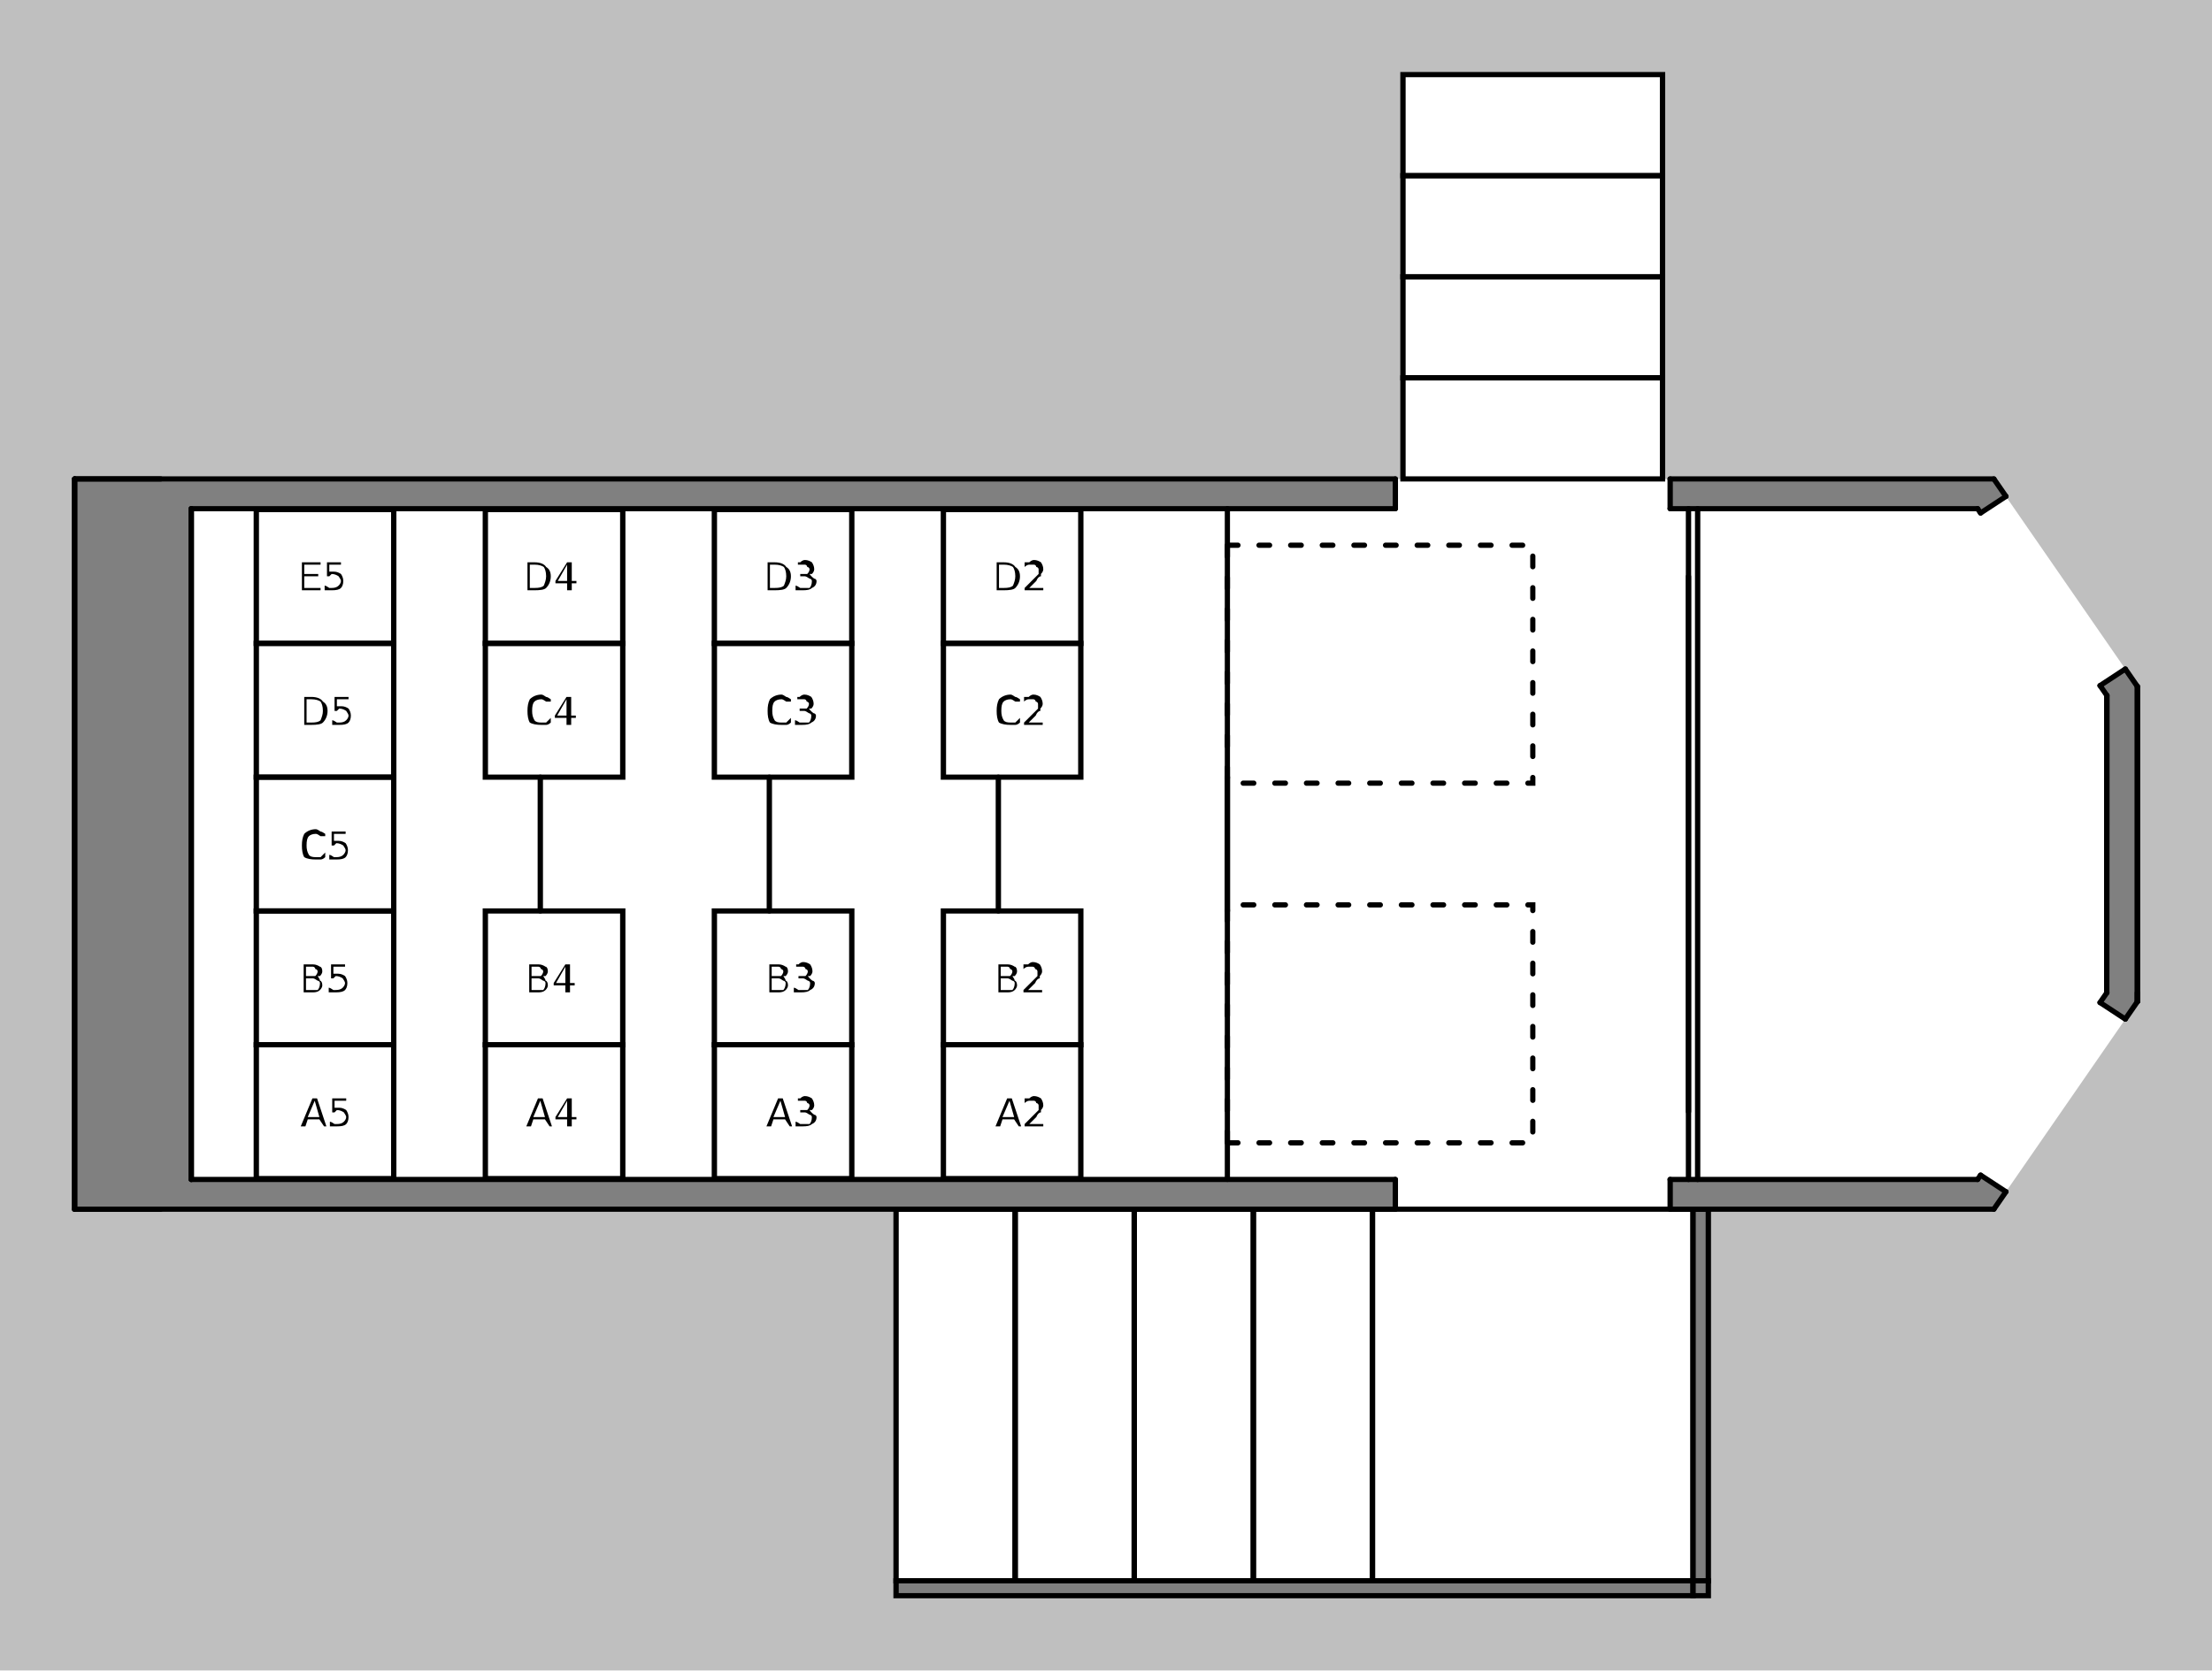
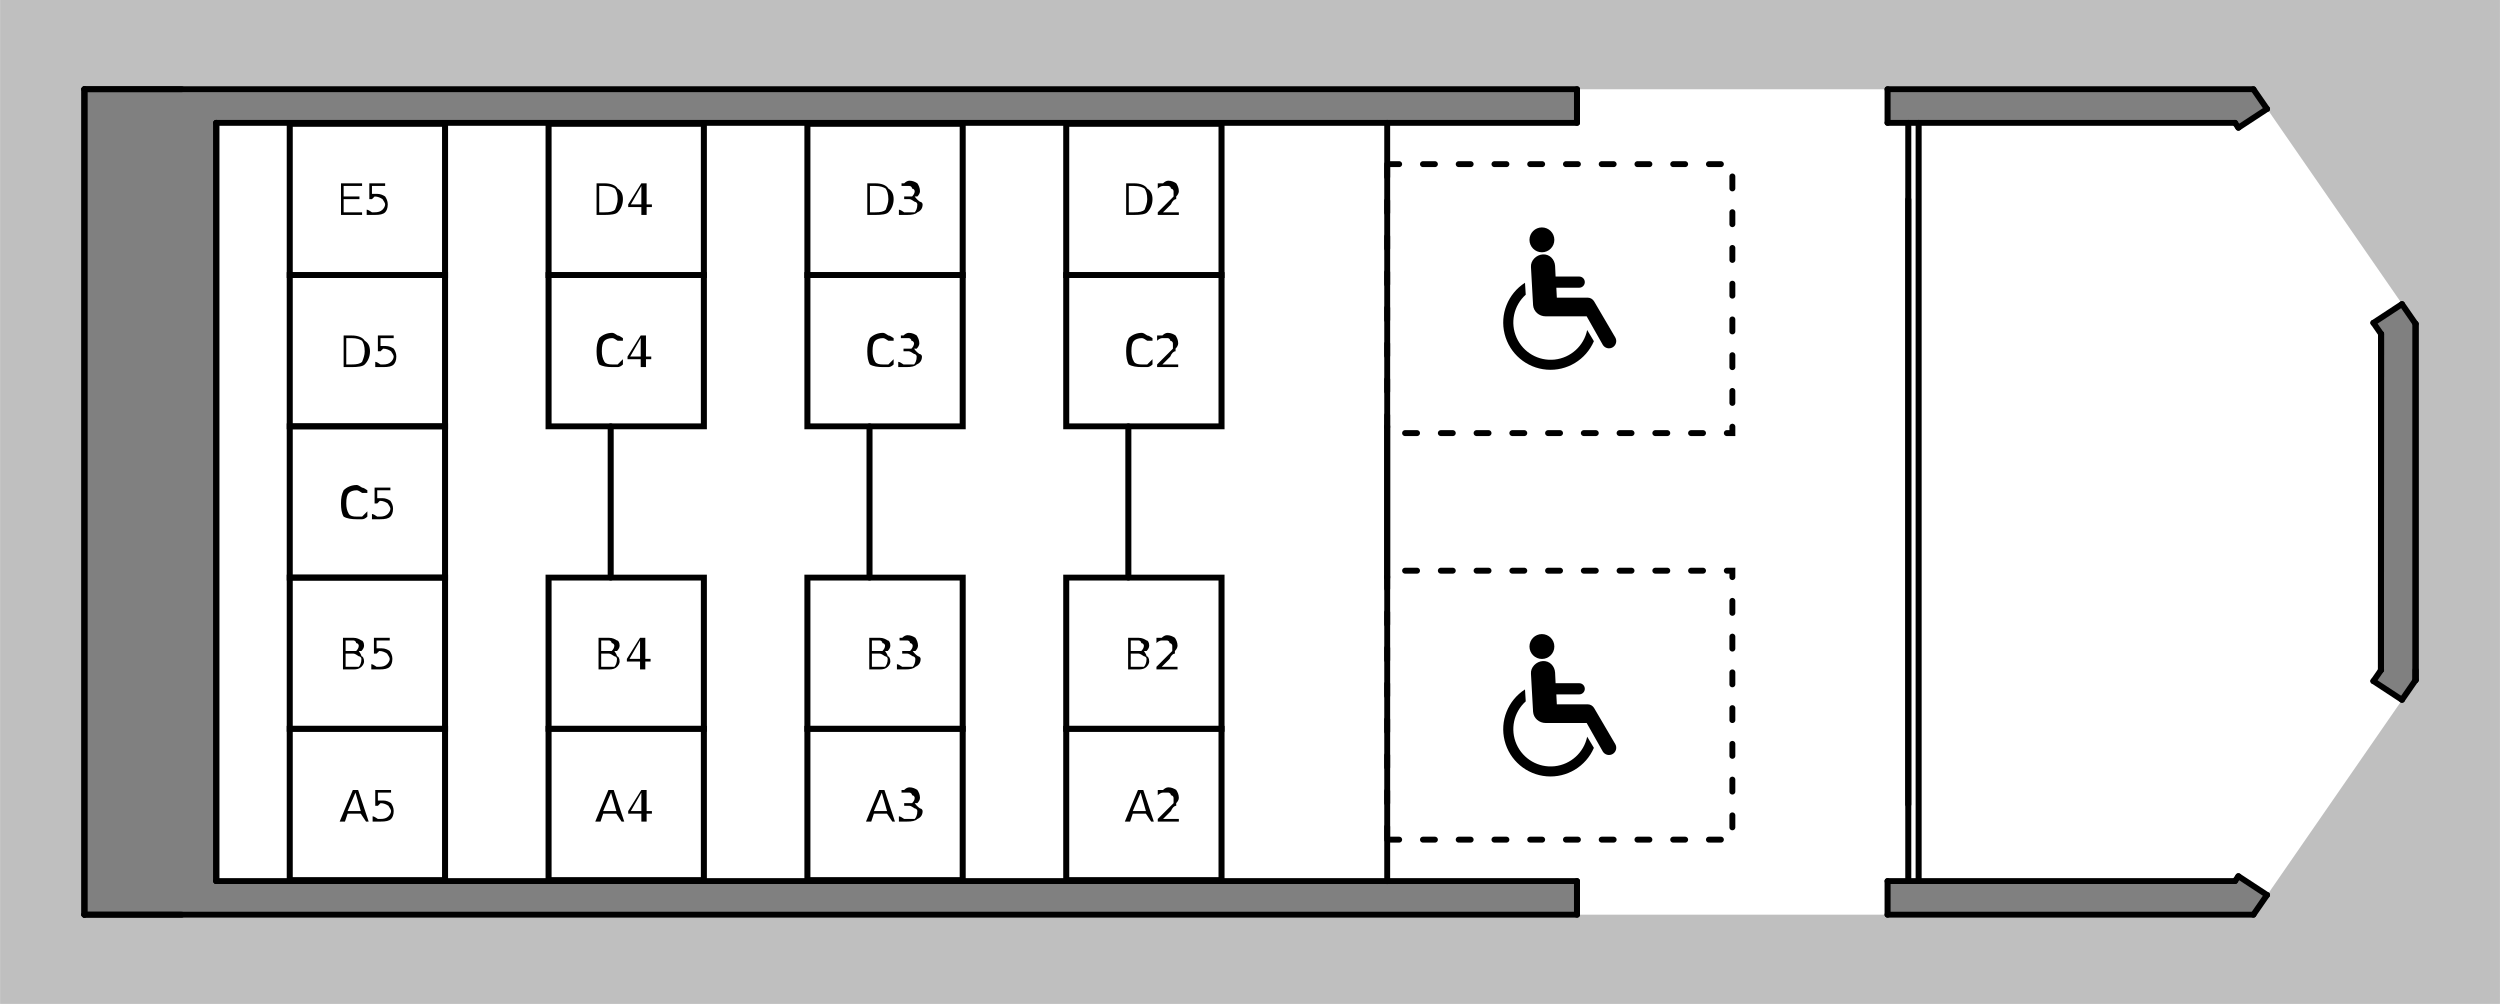
- <svg xmlns="http://www.w3.org/2000/svg" xmlns:ns2="https://librecad.org" xmlns:xlink="http://www.w3.org/1999/xlink" width="148.25mm" height="111.97mm" viewBox="0 0 14.825 11.197" version="1.1" id="svg178" xml:space="preserve">
+ <svg xmlns="http://www.w3.org/2000/svg" xmlns:ns2="https://librecad.org" xmlns:xlink="http://www.w3.org/1999/xlink" width="148.25mm" height="59.536mm" viewBox="0 0 14.825 5.954" version="1.1" id="svg178" xml:space="preserve">
  <defs id="defs182">
-     <symbol id="WheelChair1996">
-       <g style="stroke:none" id="g5961">
-         <circle cx="30" cy="11.75" r="5" id="circle5955" />
-         <path d="M 51,36.5 C 50.48,35.61 49.5,35 48.5,35 H 36 L 35.8,31 H 45 a 2.25,2.25 0 0 0 0,-4.5 h -9.5 l -0.2,-4.3 c -0.18,-2.6 -2.2,-4.75 -4.9,-4.6 -2.7,0.15 -5,2.5 -4.8,5.1 L 26.45,38 c 0.2,2.6 2.45,4.5 5.05,4.5 H 48 L 54.5,54 a 2.916,2.916 0 0 0 5,-3 z" id="path5957" />
-         <path d="M 23.2,29 A 19,19 0 1 0 50.9,52.5 L 48.2,48 A 15,15 0 1 1 23.5,33.8 Z" id="path5959" />
-       </g>
-     </symbol>
    <symbol id="EmergencyTelephone_Inv">
      <rect x="0.5" y="0.5" width="71" height="71" ry="6" style="stroke:#ffffff" id="rect8805" rx="6" />
      <g style="fill:#ffffff;stroke:none" id="g8812">
        <path d="m 23,36 c 0,24 11,30 13,30 V 49 c -3,0 -3,-8 -3,-13 0,-5 0,-13 3,-13 V 6 C 33,6 23,12 23,36 Z" id="path8807" />
        <path id="ear4" d="m 42,23 a 2,2 0 0 0 2,-2 V 8 A 2,2 0 0 0 42,6 h -4 v 17 z" />
        <use y="43" xlink:href="#ear4" id="use8810" />
      </g>
    </symbol>
  </defs>
-   <rect style="fill:#bfbfbf;stroke-width:0.035;stroke-linecap:round;stroke-linejoin:round;stroke-dasharray:none;paint-order:markers fill stroke;stop-color:#000000" id="rect25163" width="14.825" height="11.197" x="-8.6649994e-09" y="-1.0722872e-06" />
-   <path style="fill:#ffffff;stroke-width:0.035;stroke-linecap:round;stroke-linejoin:round;stroke-dasharray:none;paint-order:markers fill stroke;stop-color:#000000" d="m 0.5,3.211 8.903,10e-7 V 0.5 H 11.142 V 3.211 h 2.221 l 0.962,1.391 v 2.113 l -0.962,1.391 H 11.449 V 10.697 H 6.005 V 8.106 H 0.5 Z" id="path25165" />
-   <g id="g25175" transform="matrix(1.132894,0,0,1.133019,-4.530476,-0.7952109)" style="stroke-width:0.883">
-     <path style="fill:#808080;stroke-width:0.031;stroke-linecap:round;stroke-linejoin:round;stroke-dasharray:none;paint-order:markers fill stroke;stop-color:#000000" d="M 12.254,3.536 H 4.44 V 7.856 H 12.254 V 7.68 H 5.131 V 3.711 h 7.123 z" id="path25167" />
-     <path style="fill:#808080;stroke-width:0.031;stroke-linecap:round;stroke-linejoin:round;stroke-dasharray:none;paint-order:markers fill stroke;stop-color:#000000" d="m 13.88,3.536 v 0.176 H 15.698 l 0.018,0.026 0.15,-0.098 -0.071,-0.103 z" id="path25169" />
-     <path style="fill:#808080;stroke-width:0.031;stroke-linecap:round;stroke-linejoin:round;stroke-dasharray:none;paint-order:markers fill stroke;stop-color:#000000" d="m 16.423,4.758 0.149,-0.098 0.071,0.103 V 6.628 l -0.071,0.103 -0.149,-0.098 0.04,-0.058 V 4.816 Z" id="path25171" />
-     <path style="fill:#808080;stroke-width:0.031;stroke-linecap:round;stroke-linejoin:round;stroke-dasharray:none;paint-order:markers fill stroke;stop-color:#000000" d="m 13.88,7.68 v 0.176 h 1.915 l 0.071,-0.103 -0.15,-0.098 -0.018,0.026 z" id="path25173" />
+   <g id="g126119" transform="translate(41.13115,-56.79954)">
+     <path id="rect3136-39-8-7" style="fill:#bfbfbf;stroke-width:0.035;stroke-linecap:round;stroke-linejoin:round;paint-order:markers fill stroke;stop-color:#000000" d="m -41.131,62.753 h 14.825 v -5.954 h -14.825 z" />
+     <path style="fill:#ffffff;stroke-width:0.035;stroke-linecap:round;stroke-linejoin:round;stroke-dasharray:none;paint-order:markers fill stroke;stop-color:#000000" d="m -40.631,57.329 8.903,10e-7 h 1.74 2.221 l 0.962,1.391 v 2.113 l -0.962,1.391 h -1.914 -5.444 -5.505 z" id="path25165" />
+     <g id="g25175" transform="matrix(1.132894,0,0,1.133019,-45.66163,53.32285)" style="stroke-width:0.883">
+       <path style="fill:#808080;stroke-width:0.031;stroke-linecap:round;stroke-linejoin:round;stroke-dasharray:none;paint-order:markers fill stroke;stop-color:#000000" d="M 12.254,3.536 H 4.44 V 7.856 H 12.254 V 7.68 H 5.131 V 3.711 h 7.123 z" id="path25167" />
+       <path style="fill:#808080;stroke-width:0.031;stroke-linecap:round;stroke-linejoin:round;stroke-dasharray:none;paint-order:markers fill stroke;stop-color:#000000" d="m 13.88,3.536 v 0.176 H 15.698 l 0.018,0.026 0.15,-0.098 -0.071,-0.103 z" id="path25169" />
+       <path style="fill:#808080;stroke-width:0.031;stroke-linecap:round;stroke-linejoin:round;stroke-dasharray:none;paint-order:markers fill stroke;stop-color:#000000" d="m 16.423,4.758 0.149,-0.098 0.071,0.103 V 6.628 l -0.071,0.103 -0.149,-0.098 0.04,-0.058 V 4.816 Z" id="path25171" />
+       <path style="fill:#808080;stroke-width:0.031;stroke-linecap:round;stroke-linejoin:round;stroke-dasharray:none;paint-order:markers fill stroke;stop-color:#000000" d="m 13.88,7.68 v 0.176 h 1.915 l 0.071,-0.103 -0.15,-0.098 -0.018,0.026 z" id="path25173" />
+     </g>
+     <g ns2:layername="1-forme-ext" ns2:is_locked="false" ns2:is_construction="false" fill="none" stroke="#000000" stroke-width="1" id="g25187" transform="matrix(0.0020466,0,0,0.0019932,-40.63105,54.61796)" style="stroke-width:17.467;stroke-linecap:round;stroke-dasharray:none">
+       <line x1="6755" y1="2058" x2="6755" y2="3118" id="line25177" style="stroke-width:17.467;stroke-linecap:round;stroke-dasharray:none" />
+       <line x1="6755" y1="3118" x2="6755" y2="3088" id="line25179" style="stroke-width:17.467;stroke-linecap:round;stroke-dasharray:none" />
+       <line x1="282" y1="1360" x2="0" y2="1360" id="line25181" style="stroke-width:17.467;stroke-linecap:round;stroke-dasharray:none" />
+       <line x1="0" y1="1360" x2="0" y2="3816" id="line25183" style="stroke-width:17.467;stroke-linecap:round;stroke-dasharray:none" />
+       <line x1="0" y1="3816" x2="282" y2="3816" id="line25185" style="stroke-width:17.467;stroke-linecap:round;stroke-dasharray:none" />
+     </g>
+     <g ns2:layername="1-isolation" ns2:is_locked="false" ns2:is_construction="false" fill="none" stroke="#000000" stroke-width="1" id="g25193" transform="matrix(0.0020466,0,0,0.0019932,-40.63105,54.61796)" style="stroke-width:17.467;stroke-linecap:round;stroke-dasharray:none">
+       <line x1="382" y1="1460" x2="382" y2="3716" id="line25189" style="stroke-width:17.467;stroke-linecap:round;stroke-dasharray:none" />
+       <line x1="6654.644" y1="3088" x2="6655" y2="2088" id="line25191" style="stroke-width:17.467;stroke-linecap:round;stroke-dasharray:none" />
+     </g>
+     <g ns2:layername="1-écran" ns2:is_locked="false" ns2:is_construction="false" fill="none" stroke="#000000" stroke-width="1" id="g25197" transform="matrix(0.0020466,0,0,0.0019932,-40.63105,54.61796)" style="stroke-width:17.467;stroke-linecap:round;stroke-dasharray:none">
+       <line x1="5285" y1="1688" x2="5285" y2="3488" id="line25195" style="stroke-width:17.467;stroke-linecap:round;stroke-dasharray:none" />
+     </g>
+     <g ns2:layername="evac" ns2:is_locked="false" ns2:is_construction="false" fill="none" stroke="#000000" stroke-width="1" id="g25279" transform="matrix(0.0020466,0,0,0.0019932,-40.63105,54.61796)" style="stroke-width:17.467;stroke-linecap:round;stroke-dasharray:none">
+       <path d="m 3295,3713 h -450 v -450 h 450 z" id="path25209" style="stroke-width:17.467;stroke-linecap:round;stroke-dasharray:none" />
+       <path d="m 3295,3263 h -450 v -450 h 450 z" id="path25211" style="stroke-width:17.467;stroke-linecap:round;stroke-dasharray:none" />
+       <path d="m 3295,2363 h -450 v -450 h 450 z" id="path25213" style="stroke-width:17.467;stroke-linecap:round;stroke-dasharray:none" />
+       <path d="m 3295,1913 h -450 v -450 h 450 z" id="path25215" style="stroke-width:17.467;stroke-linecap:round;stroke-dasharray:none" />
+       <path d="m 2545,3713 h -450 v -450 h 450 z" id="path25217" style="stroke-width:17.467;stroke-linecap:round;stroke-dasharray:none" />
+       <path d="m 2545,3263 h -450 v -450 h 450 z" id="path25219" style="stroke-width:17.467;stroke-linecap:round;stroke-dasharray:none" />
+       <path d="m 2545,2363 h -450 v -450 h 450 z" id="path25221" style="stroke-width:17.467;stroke-linecap:round;stroke-dasharray:none" />
+       <path d="m 2545,1913 h -450 v -450 h 450 z" id="path25223" style="stroke-width:17.467;stroke-linecap:round;stroke-dasharray:none" />
+       <path d="m 1795,3713 h -450 v -450 h 450 z" id="path25225" style="stroke-width:17.467;stroke-linecap:round;stroke-dasharray:none" />
+       <path d="m 1795,3263 h -450 v -450 h 450 z" id="path25227" style="stroke-width:17.467;stroke-linecap:round;stroke-dasharray:none" />
+       <path d="m 1795,2363 h -450 v -450 h 450 z" id="path25229" style="stroke-width:17.467;stroke-linecap:round;stroke-dasharray:none" />
+       <path d="m 1795,1913 h -450 v -450 h 450 z" id="path25231" style="stroke-width:17.467;stroke-linecap:round;stroke-dasharray:none" />
+       <path d="M 1045,3713 H 595 v -450 h 450 z" id="path25233" style="stroke-width:17.467;stroke-linecap:round;stroke-dasharray:none" />
+       <path d="M 1045,3263 H 595 v -450 h 450 z" id="path25235" style="stroke-width:17.467;stroke-linecap:round;stroke-dasharray:none" />
+       <path d="M 1045,2813 H 595 v -450 h 450 z" id="path25237" style="stroke-width:17.467;stroke-linecap:round;stroke-dasharray:none" />
+       <path d="M 1045,2363 H 595 v -450 h 450 z" id="path25239" style="stroke-width:17.467;stroke-linecap:round;stroke-dasharray:none" />
+       <path d="M 1045,1913 H 595 v -450 h 450 z" id="path25241" style="stroke-width:17.467;stroke-linecap:round;stroke-dasharray:none" />
+       <line x1="5285" y1="1460" x2="5285" y2="3716" id="line25261" style="stroke-width:17.467;stroke-linecap:round;stroke-dasharray:none" />
+       <line x1="5315" y1="1460" x2="5315" y2="3716" id="line25269" style="stroke-width:17.467;stroke-linecap:round;stroke-dasharray:none" />
+       <line x1="3025" y1="2363" x2="3025" y2="2813" id="line25271" style="stroke-width:17.467;stroke-linecap:round;stroke-dasharray:none" />
+       <line x1="2275" y1="2363" x2="2275" y2="2813" id="line25273" style="stroke-width:17.467;stroke-linecap:round;stroke-dasharray:none" />
+       <line x1="1525" y1="2363" x2="1525" y2="2813" id="line25275" style="stroke-width:17.467;stroke-linecap:round;stroke-dasharray:none" />
+       <line x1="3775" y1="2363" x2="3775" y2="2813" id="line25277" style="stroke-width:17.467;stroke-linecap:round;stroke-dasharray:none" />
+     </g>
+     <g ns2:layername="murs" ns2:is_locked="false" ns2:is_construction="false" fill="none" stroke="#000000" stroke-width="1" id="g25337" transform="matrix(0.0020466,0,0,0.0019932,-40.63105,54.61796)" style="stroke-width:17.467;stroke-linecap:round;stroke-dasharray:none">
+       <line x1="6324.516" y1="1418.68" x2="6241.571" y2="1474.531" id="line25281" style="stroke-width:17.467;stroke-linecap:round;stroke-dasharray:none" />
+       <line x1="6241.571" y1="1474.531" x2="6231.778" y2="1460" id="line25283" style="stroke-width:17.467;stroke-linecap:round;stroke-dasharray:none" />
+       <line x1="6285" y1="1360" x2="6324.516" y2="1418.68" id="line25285" style="stroke-width:17.467;stroke-linecap:round;stroke-dasharray:none" />
+       <line x1="382" y1="1460" x2="382" y2="3716" id="line25287" style="stroke-width:17.467;stroke-linecap:round;stroke-dasharray:none" />
+       <line x1="0" y1="3816" x2="0" y2="1360" id="line25289" style="stroke-width:17.467;stroke-linecap:round;stroke-dasharray:none" />
+       <line x1="6715.487" y1="1999.319" x2="6755" y2="2058" id="line25291" style="stroke-width:17.467;stroke-linecap:round;stroke-dasharray:none" />
+       <line x1="6755" y1="2058" x2="6755" y2="3118" id="line25293" style="stroke-width:17.467;stroke-linecap:round;stroke-dasharray:none" />
+       <line x1="6654.644" y1="3088" x2="6655" y2="2088" id="line25295" style="stroke-width:17.467;stroke-linecap:round;stroke-dasharray:none" />
+       <line x1="6655" y1="2088" x2="6632.771" y2="2055.015" id="line25297" style="stroke-width:17.467;stroke-linecap:round;stroke-dasharray:none" />
+       <line x1="6632.771" y1="2055.015" x2="6715.487" y2="1999.319" id="line25299" style="stroke-width:17.467;stroke-linecap:round;stroke-dasharray:none" />
+       <line x1="6324.516" y1="3757.32" x2="6241.571" y2="3701.469" id="line25301" style="stroke-width:17.467;stroke-linecap:round;stroke-dasharray:none" />
+       <line x1="6241.571" y1="3701.469" x2="6231.778" y2="3716" id="line25303" style="stroke-width:17.467;stroke-linecap:round;stroke-dasharray:none" />
+       <line x1="6285" y1="3816" x2="6324.516" y2="3757.32" id="line25305" style="stroke-width:17.467;stroke-linecap:round;stroke-dasharray:none" />
+       <line x1="6715.487" y1="3176.681" x2="6755" y2="3118" id="line25307" style="stroke-width:17.467;stroke-linecap:round;stroke-dasharray:none" />
+       <line x1="6655" y1="3088" x2="6632.771" y2="3120.985" id="line25309" style="stroke-width:17.467;stroke-linecap:round;stroke-dasharray:none" />
+       <line x1="6632.771" y1="3120.985" x2="6715.487" y2="3176.681" id="line25311" style="stroke-width:17.467;stroke-linecap:round;stroke-dasharray:none" />
+       <line x1="5225" y1="3816" x2="5225" y2="3716" id="line25313" style="stroke-width:17.467;stroke-linecap:round;stroke-dasharray:none" />
+       <line x1="4325" y1="3716" x2="4325" y2="3816" id="line25315" style="stroke-width:17.467;stroke-linecap:round;stroke-dasharray:none" />
+       <line x1="4325" y1="1360" x2="4325" y2="1460" id="line25317" style="stroke-width:17.467;stroke-linecap:round;stroke-dasharray:none" />
+       <line x1="5225" y1="1460" x2="5225" y2="1360" id="line25319" style="stroke-width:17.467;stroke-linecap:round;stroke-dasharray:none" />
+       <line x1="0" y1="1360" x2="4325" y2="1360" id="line25321" style="stroke-width:17.467;stroke-linecap:round;stroke-dasharray:none" />
+       <line x1="4325" y1="1460" x2="382" y2="1460" id="line25323" style="stroke-width:17.467;stroke-linecap:round;stroke-dasharray:none" />
+       <line x1="6231.778" y1="1460" x2="5225" y2="1460" id="line25325" style="stroke-width:17.467;stroke-linecap:round;stroke-dasharray:none" />
+       <line x1="5225" y1="1360" x2="6285" y2="1360" id="line25327" style="stroke-width:17.467;stroke-linecap:round;stroke-dasharray:none" />
+       <line x1="6231.778" y1="3716" x2="5225" y2="3716" id="line25329" style="stroke-width:17.467;stroke-linecap:round;stroke-dasharray:none" />
+       <line x1="5225" y1="3816" x2="6285" y2="3816" id="line25331" style="stroke-width:17.467;stroke-linecap:round;stroke-dasharray:none" />
+       <line x1="382" y1="3716" x2="4325" y2="3716" id="line25333" style="stroke-width:17.467;stroke-linecap:round;stroke-dasharray:none" />
+       <line x1="4325" y1="3816" x2="0" y2="3816" id="line25335" style="stroke-width:17.467;stroke-linecap:round;stroke-dasharray:none" />
+     </g>
+     <text xml:space="preserve" style="font-size:0.265px;font-family:'DejaVu Sans';-inkscape-font-specification:'DejaVu Sans';fill:#808080;stroke:none;stroke-width:0.141;stroke-linecap:butt;stroke-linejoin:miter;stroke-dasharray:none;paint-order:markers fill stroke;stop-color:#000000" x="-34.46" y="61.67" id="text25357">
+       <tspan id="tspan25355" style="font-size:0.265px;fill:#000000;stroke-width:0.141" x="-34.46" y="61.67">A2</tspan>
+     </text>
+     <text xml:space="preserve" style="font-size:0.265px;font-family:'DejaVu Sans';-inkscape-font-specification:'DejaVu Sans';fill:#808080;stroke:none;stroke-width:0.141;stroke-linecap:butt;stroke-linejoin:miter;stroke-dasharray:none;paint-order:markers fill stroke;stop-color:#000000" x="-34.472" y="60.77" id="text25361">
+       <tspan id="tspan25359" style="font-size:0.265px;fill:#000000;stroke-width:0.141" x="-34.472" y="60.77">B2</tspan>
+     </text>
+     <text xml:space="preserve" style="font-size:0.265px;font-family:'DejaVu Sans';-inkscape-font-specification:'DejaVu Sans';fill:#808080;stroke:none;stroke-width:0.141;stroke-linecap:butt;stroke-linejoin:miter;stroke-dasharray:none;paint-order:markers fill stroke;stop-color:#000000" x="-34.468" y="58.976" id="text25365">
+       <tspan id="tspan25363" style="font-size:0.265px;fill:#000000;stroke-width:0.141" x="-34.468" y="58.976">C2</tspan>
+     </text>
+     <text xml:space="preserve" style="font-size:0.265px;font-family:'DejaVu Sans';-inkscape-font-specification:'DejaVu Sans';fill:#808080;stroke:none;stroke-width:0.141;stroke-linecap:butt;stroke-linejoin:miter;stroke-dasharray:none;paint-order:markers fill stroke;stop-color:#000000" x="-34.483" y="58.076" id="text25369">
+       <tspan id="tspan25367" style="font-size:0.265px;fill:#000000;stroke-width:0.141" x="-34.483" y="58.076">D2</tspan>
+     </text>
+     <text xml:space="preserve" style="font-size:0.265px;font-family:'DejaVu Sans';-inkscape-font-specification:'DejaVu Sans';fill:#808080;stroke:none;stroke-width:0.141;stroke-linecap:butt;stroke-linejoin:miter;stroke-dasharray:none;paint-order:markers fill stroke;stop-color:#000000" x="-35.995" y="61.67" id="text25373">
+       <tspan id="tspan25371" style="font-size:0.265px;fill:#000000;stroke-width:0.141" x="-35.995" y="61.67">A3</tspan>
+     </text>
+     <text xml:space="preserve" style="font-size:0.265px;font-family:'DejaVu Sans';-inkscape-font-specification:'DejaVu Sans';fill:#808080;stroke:none;stroke-width:0.141;stroke-linecap:butt;stroke-linejoin:miter;stroke-dasharray:none;paint-order:markers fill stroke;stop-color:#000000" x="-36.007" y="60.77" id="text25377">
+       <tspan id="tspan25375" style="font-size:0.265px;fill:#000000;stroke-width:0.141" x="-36.007" y="60.77">B3</tspan>
+     </text>
+     <text xml:space="preserve" style="font-size:0.265px;font-family:'DejaVu Sans';-inkscape-font-specification:'DejaVu Sans';fill:#808080;stroke:none;stroke-width:0.141;stroke-linecap:butt;stroke-linejoin:miter;stroke-dasharray:none;paint-order:markers fill stroke;stop-color:#000000" x="-36.003" y="58.976" id="text25381">
+       <tspan id="tspan25379" style="font-size:0.265px;fill:#000000;stroke-width:0.141" x="-36.003" y="58.976">C3</tspan>
+     </text>
+     <text xml:space="preserve" style="font-size:0.265px;font-family:'DejaVu Sans';-inkscape-font-specification:'DejaVu Sans';fill:#808080;stroke:none;stroke-width:0.141;stroke-linecap:butt;stroke-linejoin:miter;stroke-dasharray:none;paint-order:markers fill stroke;stop-color:#000000" x="-36.018" y="58.076" id="text25385">
+       <tspan id="tspan25383" style="font-size:0.265px;fill:#000000;stroke-width:0.141" x="-36.018" y="58.076">D3</tspan>
+     </text>
+     <text xml:space="preserve" style="font-size:0.265px;font-family:'DejaVu Sans';-inkscape-font-specification:'DejaVu Sans';fill:#808080;stroke:none;stroke-width:0.141;stroke-linecap:butt;stroke-linejoin:miter;stroke-dasharray:none;paint-order:markers fill stroke;stop-color:#000000" x="-37.602" y="61.67" id="text25389">
+       <tspan id="tspan25387" style="font-size:0.265px;fill:#000000;stroke-width:0.141" x="-37.602" y="61.67">A4</tspan>
+     </text>
+     <text xml:space="preserve" style="font-size:0.265px;font-family:'DejaVu Sans';-inkscape-font-specification:'DejaVu Sans';fill:#808080;stroke:none;stroke-width:0.141;stroke-linecap:butt;stroke-linejoin:miter;stroke-dasharray:none;paint-order:markers fill stroke;stop-color:#000000" x="-37.615" y="60.77" id="text25393">
+       <tspan id="tspan25391" style="font-size:0.265px;fill:#000000;stroke-width:0.141" x="-37.615" y="60.77">B4</tspan>
+     </text>
+     <text xml:space="preserve" style="font-size:0.265px;font-family:'DejaVu Sans';-inkscape-font-specification:'DejaVu Sans';fill:#808080;stroke:none;stroke-width:0.141;stroke-linecap:butt;stroke-linejoin:miter;stroke-dasharray:none;paint-order:markers fill stroke;stop-color:#000000" x="-37.611" y="58.976" id="text25397">
+       <tspan id="tspan25395" style="font-size:0.265px;fill:#000000;stroke-width:0.141" x="-37.611" y="58.976">C4</tspan>
+     </text>
+     <text xml:space="preserve" style="font-size:0.265px;font-family:'DejaVu Sans';-inkscape-font-specification:'DejaVu Sans';fill:#808080;stroke:none;stroke-width:0.141;stroke-linecap:butt;stroke-linejoin:miter;stroke-dasharray:none;paint-order:markers fill stroke;stop-color:#000000" x="-37.626" y="58.076" id="text25401">
+       <tspan id="tspan25399" style="font-size:0.265px;fill:#000000;stroke-width:0.141" x="-37.626" y="58.076">D4</tspan>
+     </text>
+     <text xml:space="preserve" style="font-size:0.265px;font-family:'DejaVu Sans';-inkscape-font-specification:'DejaVu Sans';fill:#808080;stroke:none;stroke-width:0.141;stroke-linecap:butt;stroke-linejoin:miter;stroke-dasharray:none;paint-order:markers fill stroke;stop-color:#000000" x="-39.117" y="61.67" id="text25405">
+       <tspan id="tspan25403" style="font-size:0.265px;fill:#000000;stroke-width:0.141" x="-39.117" y="61.67">A5</tspan>
+     </text>
+     <text xml:space="preserve" style="font-size:0.265px;font-family:'DejaVu Sans';-inkscape-font-specification:'DejaVu Sans';fill:#808080;stroke:none;stroke-width:0.141;stroke-linecap:butt;stroke-linejoin:miter;stroke-dasharray:none;paint-order:markers fill stroke;stop-color:#000000" x="-39.129" y="60.77" id="text25409">
+       <tspan id="tspan25407" style="font-size:0.265px;fill:#000000;stroke-width:0.141" x="-39.129" y="60.77">B5</tspan>
+     </text>
+     <text xml:space="preserve" style="font-size:0.265px;font-family:'DejaVu Sans';-inkscape-font-specification:'DejaVu Sans';fill:#808080;stroke:none;stroke-width:0.141;stroke-linecap:butt;stroke-linejoin:miter;stroke-dasharray:none;paint-order:markers fill stroke;stop-color:#000000" x="-39.125" y="58.976" id="text25413">
+       <tspan id="tspan25411" style="font-size:0.265px;fill:#000000;stroke-width:0.141" x="-39.125" y="58.976">D5</tspan>
+     </text>
+     <text xml:space="preserve" style="font-size:0.265px;font-family:'DejaVu Sans';-inkscape-font-specification:'DejaVu Sans';fill:#808080;stroke:none;stroke-width:0.141;stroke-linecap:butt;stroke-linejoin:miter;stroke-dasharray:none;paint-order:markers fill stroke;stop-color:#000000" x="-39.14" y="58.076" id="text25417">
+       <tspan id="tspan25415" style="font-size:0.265px;fill:#000000;stroke-width:0.141" x="-39.14" y="58.076">E5</tspan>
+     </text>
+     <text xml:space="preserve" style="font-size:0.265px;font-family:'DejaVu Sans';-inkscape-font-specification:'DejaVu Sans';fill:#808080;stroke:none;stroke-width:0.141;stroke-linecap:butt;stroke-linejoin:miter;stroke-dasharray:none;paint-order:markers fill stroke;stop-color:#000000" x="-39.125" y="59.879" id="text25421">
+       <tspan id="tspan25419" style="font-size:0.265px;fill:#000000;stroke-width:0.141" x="-39.125" y="59.879">C5</tspan>
+     </text>
+     <line x1="-32.905" y1="62.025" x2="-32.905" y2="57.528" id="line25423" style="fill:none;stroke:#000000;stroke-width:0.035;stroke-linecap:round;stroke-dasharray:none" />
+     <path d="m -32.905,57.773 h 2.047 v 1.595 h -2.047 z" id="path25425" style="fill:none;stroke:#000000;stroke-width:0.035;stroke-linecap:round;stroke-dasharray:0.071, 0.141;stroke-dashoffset:0" />
+     <path d="m -32.905,61.779 h 2.047 v -1.595 h -2.047 z" id="path25427" style="fill:none;stroke:#000000;stroke-width:0.035;stroke-linecap:round;stroke-dasharray:0.071, 0.141;stroke-dashoffset:0" />
+     <g id="use25429" style="fill:#000000;stroke:#000000;stroke-width:1.794" transform="matrix(0.01474934,0,0,0.01474934,-32.42999,60.46035)">
+       <g style="stroke:none" id="g125128">
+         <path id="circle125122" d="m 35,11.75 a 5,5 0 0 1 -5,5 5,5 0 0 1 -5,-5 5,5 0 0 1 5,-5 5,5 0 0 1 5,5 z" />
+         <path d="M 51,36.5 C 50.48,35.61 49.5,35 48.5,35 H 36 L 35.8,31 H 45 a 2.25,2.25 0 0 0 0,-4.5 h -9.5 l -0.2,-4.3 c -0.18,-2.6 -2.2,-4.75 -4.9,-4.6 -2.7,0.15 -5,2.5 -4.8,5.1 L 26.45,38 c 0.2,2.6 2.45,4.5 5.05,4.5 H 48 L 54.5,54 a 2.916,2.916 0 0 0 5,-3 z" id="path125124" />
+         <path d="M 23.2,29 A 19,19 0 1 0 50.9,52.5 L 48.2,48 A 15,15 0 1 1 23.5,33.8 Z" id="path125126" />
+       </g>
+     </g>
+     <g id="use25431" style="fill:#000000;stroke:#000000;stroke-width:1.794" transform="matrix(0.01474934,0,0,0.01474934,-32.42999,58.04866)">
+       <g style="stroke:none" id="g125116">
+         <path id="circle125110" d="m 35,11.75 a 5,5 0 0 1 -5,5 5,5 0 0 1 -5,-5 5,5 0 0 1 5,-5 5,5 0 0 1 5,5 z" />
+         <path d="M 51,36.5 C 50.48,35.61 49.5,35 48.5,35 H 36 L 35.8,31 H 45 a 2.25,2.25 0 0 0 0,-4.5 h -9.5 l -0.2,-4.3 c -0.18,-2.6 -2.2,-4.75 -4.9,-4.6 -2.7,0.15 -5,2.5 -4.8,5.1 L 26.45,38 c 0.2,2.6 2.45,4.5 5.05,4.5 H 48 L 54.5,54 a 2.916,2.916 0 0 0 5,-3 z" id="path125112" />
+         <path d="M 23.2,29 A 19,19 0 1 0 50.9,52.5 L 48.2,48 A 15,15 0 1 1 23.5,33.8 Z" id="path125114" />
+       </g>
+     </g>
  </g>
-   <g ns2:layername="1-forme-ext" ns2:is_locked="false" ns2:is_construction="false" fill="none" stroke="#000000" stroke-width="1" id="g25187" transform="matrix(0.0020466,0,0,0.0019932,0.5001085,0.4998961)" style="stroke-width:17.467;stroke-linecap:round;stroke-dasharray:none">
-     <line x1="6755" y1="2058" x2="6755" y2="3118" id="line25177" style="stroke-width:17.467;stroke-linecap:round;stroke-dasharray:none" />
-     <line x1="6755" y1="3118" x2="6755" y2="3088" id="line25179" style="stroke-width:17.467;stroke-linecap:round;stroke-dasharray:none" />
-     <line x1="282" y1="1360" x2="0" y2="1360" id="line25181" style="stroke-width:17.467;stroke-linecap:round;stroke-dasharray:none" />
-     <line x1="0" y1="1360" x2="0" y2="3816" id="line25183" style="stroke-width:17.467;stroke-linecap:round;stroke-dasharray:none" />
-     <line x1="0" y1="3816" x2="282" y2="3816" id="line25185" style="stroke-width:17.467;stroke-linecap:round;stroke-dasharray:none" />
-   </g>
-   <g ns2:layername="1-isolation" ns2:is_locked="false" ns2:is_construction="false" fill="none" stroke="#000000" stroke-width="1" id="g25193" transform="matrix(0.0020466,0,0,0.0019932,0.5001085,0.4998961)" style="stroke-width:17.467;stroke-linecap:round;stroke-dasharray:none">
-     <line x1="382" y1="1460" x2="382" y2="3716" id="line25189" style="stroke-width:17.467;stroke-linecap:round;stroke-dasharray:none" />
-     <line x1="6654.644" y1="3088" x2="6655" y2="2088" id="line25191" style="stroke-width:17.467;stroke-linecap:round;stroke-dasharray:none" />
-   </g>
-   <g ns2:layername="1-écran" ns2:is_locked="false" ns2:is_construction="false" fill="none" stroke="#000000" stroke-width="1" id="g25197" transform="matrix(0.0020466,0,0,0.0019932,0.5001085,0.4998961)" style="stroke-width:17.467;stroke-linecap:round;stroke-dasharray:none">
-     <line x1="5285" y1="1688" x2="5285" y2="3488" id="line25195" style="stroke-width:17.467;stroke-linecap:round;stroke-dasharray:none" />
-   </g>
-   <g ns2:layername="evac" ns2:is_locked="false" ns2:is_construction="false" fill="none" stroke="#000000" stroke-width="1" id="g25279" transform="matrix(0.0020466,0,0,0.0019932,0.5001085,0.4998961)" style="stroke-width:17.467;stroke-linecap:round;stroke-dasharray:none">
-     <path d="m 3295,3713 h -450 v -450 h 450 z" id="path25209" style="stroke-width:17.467;stroke-linecap:round;stroke-dasharray:none" />
-     <path d="m 3295,3263 h -450 v -450 h 450 z" id="path25211" style="stroke-width:17.467;stroke-linecap:round;stroke-dasharray:none" />
-     <path d="m 3295,2363 h -450 v -450 h 450 z" id="path25213" style="stroke-width:17.467;stroke-linecap:round;stroke-dasharray:none" />
-     <path d="m 3295,1913 h -450 v -450 h 450 z" id="path25215" style="stroke-width:17.467;stroke-linecap:round;stroke-dasharray:none" />
-     <path d="m 2545,3713 h -450 v -450 h 450 z" id="path25217" style="stroke-width:17.467;stroke-linecap:round;stroke-dasharray:none" />
-     <path d="m 2545,3263 h -450 v -450 h 450 z" id="path25219" style="stroke-width:17.467;stroke-linecap:round;stroke-dasharray:none" />
-     <path d="m 2545,2363 h -450 v -450 h 450 z" id="path25221" style="stroke-width:17.467;stroke-linecap:round;stroke-dasharray:none" />
-     <path d="m 2545,1913 h -450 v -450 h 450 z" id="path25223" style="stroke-width:17.467;stroke-linecap:round;stroke-dasharray:none" />
-     <path d="m 1795,3713 h -450 v -450 h 450 z" id="path25225" style="stroke-width:17.467;stroke-linecap:round;stroke-dasharray:none" />
-     <path d="m 1795,3263 h -450 v -450 h 450 z" id="path25227" style="stroke-width:17.467;stroke-linecap:round;stroke-dasharray:none" />
-     <path d="m 1795,2363 h -450 v -450 h 450 z" id="path25229" style="stroke-width:17.467;stroke-linecap:round;stroke-dasharray:none" />
-     <path d="m 1795,1913 h -450 v -450 h 450 z" id="path25231" style="stroke-width:17.467;stroke-linecap:round;stroke-dasharray:none" />
-     <path d="M 1045,3713 H 595 v -450 h 450 z" id="path25233" style="stroke-width:17.467;stroke-linecap:round;stroke-dasharray:none" />
-     <path d="M 1045,3263 H 595 v -450 h 450 z" id="path25235" style="stroke-width:17.467;stroke-linecap:round;stroke-dasharray:none" />
-     <path d="M 1045,2813 H 595 v -450 h 450 z" id="path25237" style="stroke-width:17.467;stroke-linecap:round;stroke-dasharray:none" />
-     <path d="M 1045,2363 H 595 v -450 h 450 z" id="path25239" style="stroke-width:17.467;stroke-linecap:round;stroke-dasharray:none" />
-     <path d="M 1045,1913 H 595 v -450 h 450 z" id="path25241" style="stroke-width:17.467;stroke-linecap:round;stroke-dasharray:none" />
-     <path d="m 4350,1360 h 850 v -340 h -850 z" id="path25243" style="stroke-width:17.467;stroke-linecap:round;stroke-dasharray:none" />
-     <path d="m 4350,1020 h 850 V 680 h -850 z" id="path25245" style="stroke-width:17.467;stroke-linecap:round;stroke-dasharray:none" />
-     <path d="m 4350,680 h 850 V 340 h -850 z" id="path25247" style="stroke-width:17.467;stroke-linecap:round;stroke-dasharray:none" />
-     <path d="m 4350,340 h 850 V 0 h -850 z" id="path25249" style="stroke-width:17.467;stroke-linecap:round;stroke-dasharray:none" />
-     <path d="M 4250,5066 H 5300 V 3816 H 4250 Z" id="path25251" style="stroke-width:17.467;stroke-linecap:round;stroke-dasharray:none" />
-     <path d="m 4250,3816 h -390 v 1250 h 390 z" id="path25253" style="stroke-width:17.467;stroke-linecap:round;stroke-dasharray:none" />
-     <path d="m 3860,3816 h -390 v 1250 h 390 z" id="path25255" style="stroke-width:17.467;stroke-linecap:round;stroke-dasharray:none" />
-     <path d="m 3470,3816 h -390 v 1250 h 390 z" id="path25257" style="stroke-width:17.467;stroke-linecap:round;stroke-dasharray:none" />
-     <path d="m 3080,3816 h -390 v 1250 h 390 z" id="path25259" style="stroke-width:17.467;stroke-linecap:round;stroke-dasharray:none" />
-     <line x1="5285" y1="1460" x2="5285" y2="3716" id="line25261" style="stroke-width:17.467;stroke-linecap:round;stroke-dasharray:none" />
-     <path d="m 2690,5066 h 2610 v 50 H 2690 Z" id="path25263" style="fill:#808080;stroke-width:17.467;stroke-linecap:round;stroke-dasharray:none" />
-     <path d="m 5300,3816 h 50 v 1250 h -50 z" id="path25265" style="fill:#808080;stroke-width:17.467;stroke-linecap:round;stroke-dasharray:none" />
-     <path d="m 5300,5066 h 50 v 50 h -50 z" id="path25267" style="fill:#808080;stroke-width:17.467;stroke-linecap:round;stroke-dasharray:none" />
-     <line x1="5315" y1="1460" x2="5315" y2="3716" id="line25269" style="stroke-width:17.467;stroke-linecap:round;stroke-dasharray:none" />
-     <line x1="3025" y1="2363" x2="3025" y2="2813" id="line25271" style="stroke-width:17.467;stroke-linecap:round;stroke-dasharray:none" />
-     <line x1="2275" y1="2363" x2="2275" y2="2813" id="line25273" style="stroke-width:17.467;stroke-linecap:round;stroke-dasharray:none" />
-     <line x1="1525" y1="2363" x2="1525" y2="2813" id="line25275" style="stroke-width:17.467;stroke-linecap:round;stroke-dasharray:none" />
-     <line x1="3775" y1="2363" x2="3775" y2="2813" id="line25277" style="stroke-width:17.467;stroke-linecap:round;stroke-dasharray:none" />
-   </g>
-   <g ns2:layername="murs" ns2:is_locked="false" ns2:is_construction="false" fill="none" stroke="#000000" stroke-width="1" id="g25337" transform="matrix(0.0020466,0,0,0.0019932,0.5001085,0.4998961)" style="stroke-width:17.467;stroke-linecap:round;stroke-dasharray:none">
-     <line x1="6324.516" y1="1418.68" x2="6241.571" y2="1474.531" id="line25281" style="stroke-width:17.467;stroke-linecap:round;stroke-dasharray:none" />
-     <line x1="6241.571" y1="1474.531" x2="6231.778" y2="1460" id="line25283" style="stroke-width:17.467;stroke-linecap:round;stroke-dasharray:none" />
-     <line x1="6285" y1="1360" x2="6324.516" y2="1418.68" id="line25285" style="stroke-width:17.467;stroke-linecap:round;stroke-dasharray:none" />
-     <line x1="382" y1="1460" x2="382" y2="3716" id="line25287" style="stroke-width:17.467;stroke-linecap:round;stroke-dasharray:none" />
-     <line x1="0" y1="3816" x2="0" y2="1360" id="line25289" style="stroke-width:17.467;stroke-linecap:round;stroke-dasharray:none" />
-     <line x1="6715.487" y1="1999.319" x2="6755" y2="2058" id="line25291" style="stroke-width:17.467;stroke-linecap:round;stroke-dasharray:none" />
-     <line x1="6755" y1="2058" x2="6755" y2="3118" id="line25293" style="stroke-width:17.467;stroke-linecap:round;stroke-dasharray:none" />
-     <line x1="6654.644" y1="3088" x2="6655" y2="2088" id="line25295" style="stroke-width:17.467;stroke-linecap:round;stroke-dasharray:none" />
-     <line x1="6655" y1="2088" x2="6632.771" y2="2055.015" id="line25297" style="stroke-width:17.467;stroke-linecap:round;stroke-dasharray:none" />
-     <line x1="6632.771" y1="2055.015" x2="6715.487" y2="1999.319" id="line25299" style="stroke-width:17.467;stroke-linecap:round;stroke-dasharray:none" />
-     <line x1="6324.516" y1="3757.32" x2="6241.571" y2="3701.469" id="line25301" style="stroke-width:17.467;stroke-linecap:round;stroke-dasharray:none" />
-     <line x1="6241.571" y1="3701.469" x2="6231.778" y2="3716" id="line25303" style="stroke-width:17.467;stroke-linecap:round;stroke-dasharray:none" />
-     <line x1="6285" y1="3816" x2="6324.516" y2="3757.32" id="line25305" style="stroke-width:17.467;stroke-linecap:round;stroke-dasharray:none" />
-     <line x1="6715.487" y1="3176.681" x2="6755" y2="3118" id="line25307" style="stroke-width:17.467;stroke-linecap:round;stroke-dasharray:none" />
-     <line x1="6655" y1="3088" x2="6632.771" y2="3120.985" id="line25309" style="stroke-width:17.467;stroke-linecap:round;stroke-dasharray:none" />
-     <line x1="6632.771" y1="3120.985" x2="6715.487" y2="3176.681" id="line25311" style="stroke-width:17.467;stroke-linecap:round;stroke-dasharray:none" />
-     <line x1="5225" y1="3816" x2="5225" y2="3716" id="line25313" style="stroke-width:17.467;stroke-linecap:round;stroke-dasharray:none" />
-     <line x1="4325" y1="3716" x2="4325" y2="3816" id="line25315" style="stroke-width:17.467;stroke-linecap:round;stroke-dasharray:none" />
-     <line x1="4325" y1="1360" x2="4325" y2="1460" id="line25317" style="stroke-width:17.467;stroke-linecap:round;stroke-dasharray:none" />
-     <line x1="5225" y1="1460" x2="5225" y2="1360" id="line25319" style="stroke-width:17.467;stroke-linecap:round;stroke-dasharray:none" />
-     <line x1="0" y1="1360" x2="4325" y2="1360" id="line25321" style="stroke-width:17.467;stroke-linecap:round;stroke-dasharray:none" />
-     <line x1="4325" y1="1460" x2="382" y2="1460" id="line25323" style="stroke-width:17.467;stroke-linecap:round;stroke-dasharray:none" />
-     <line x1="6231.778" y1="1460" x2="5225" y2="1460" id="line25325" style="stroke-width:17.467;stroke-linecap:round;stroke-dasharray:none" />
-     <line x1="5225" y1="1360" x2="6285" y2="1360" id="line25327" style="stroke-width:17.467;stroke-linecap:round;stroke-dasharray:none" />
-     <line x1="6231.778" y1="3716" x2="5225" y2="3716" id="line25329" style="stroke-width:17.467;stroke-linecap:round;stroke-dasharray:none" />
-     <line x1="5225" y1="3816" x2="6285" y2="3816" id="line25331" style="stroke-width:17.467;stroke-linecap:round;stroke-dasharray:none" />
-     <line x1="382" y1="3716" x2="4325" y2="3716" id="line25333" style="stroke-width:17.467;stroke-linecap:round;stroke-dasharray:none" />
-     <line x1="4325" y1="3816" x2="0" y2="3816" id="line25335" style="stroke-width:17.467;stroke-linecap:round;stroke-dasharray:none" />
-   </g>
-   <text xml:space="preserve" style="font-size:0.265px;font-family:'DejaVu Sans';-inkscape-font-specification:'DejaVu Sans';fill:#808080;stroke:none;stroke-width:0.141;stroke-linecap:butt;stroke-linejoin:miter;stroke-dasharray:none;paint-order:markers fill stroke;stop-color:#000000" x="6.671" y="7.552" id="text25357">
-     <tspan id="tspan25355" style="font-size:0.265px;fill:#000000;stroke-width:0.141" x="6.671" y="7.552">A2</tspan>
-   </text>
-   <text xml:space="preserve" style="font-size:0.265px;font-family:'DejaVu Sans';-inkscape-font-specification:'DejaVu Sans';fill:#808080;stroke:none;stroke-width:0.141;stroke-linecap:butt;stroke-linejoin:miter;stroke-dasharray:none;paint-order:markers fill stroke;stop-color:#000000" x="6.659" y="6.652" id="text25361">
-     <tspan id="tspan25359" style="font-size:0.265px;fill:#000000;stroke-width:0.141" x="6.659" y="6.652">B2</tspan>
-   </text>
-   <text xml:space="preserve" style="font-size:0.265px;font-family:'DejaVu Sans';-inkscape-font-specification:'DejaVu Sans';fill:#808080;stroke:none;stroke-width:0.141;stroke-linecap:butt;stroke-linejoin:miter;stroke-dasharray:none;paint-order:markers fill stroke;stop-color:#000000" x="6.663" y="4.858" id="text25365">
-     <tspan id="tspan25363" style="font-size:0.265px;fill:#000000;stroke-width:0.141" x="6.663" y="4.858">C2</tspan>
-   </text>
-   <text xml:space="preserve" style="font-size:0.265px;font-family:'DejaVu Sans';-inkscape-font-specification:'DejaVu Sans';fill:#808080;stroke:none;stroke-width:0.141;stroke-linecap:butt;stroke-linejoin:miter;stroke-dasharray:none;paint-order:markers fill stroke;stop-color:#000000" x="6.648" y="3.958" id="text25369">
-     <tspan id="tspan25367" style="font-size:0.265px;fill:#000000;stroke-width:0.141" x="6.648" y="3.958">D2</tspan>
-   </text>
-   <text xml:space="preserve" style="font-size:0.265px;font-family:'DejaVu Sans';-inkscape-font-specification:'DejaVu Sans';fill:#808080;stroke:none;stroke-width:0.141;stroke-linecap:butt;stroke-linejoin:miter;stroke-dasharray:none;paint-order:markers fill stroke;stop-color:#000000" x="5.136" y="7.552" id="text25373">
-     <tspan id="tspan25371" style="font-size:0.265px;fill:#000000;stroke-width:0.141" x="5.136" y="7.552">A3</tspan>
-   </text>
-   <text xml:space="preserve" style="font-size:0.265px;font-family:'DejaVu Sans';-inkscape-font-specification:'DejaVu Sans';fill:#808080;stroke:none;stroke-width:0.141;stroke-linecap:butt;stroke-linejoin:miter;stroke-dasharray:none;paint-order:markers fill stroke;stop-color:#000000" x="5.124" y="6.652" id="text25377">
-     <tspan id="tspan25375" style="font-size:0.265px;fill:#000000;stroke-width:0.141" x="5.124" y="6.652">B3</tspan>
-   </text>
-   <text xml:space="preserve" style="font-size:0.265px;font-family:'DejaVu Sans';-inkscape-font-specification:'DejaVu Sans';fill:#808080;stroke:none;stroke-width:0.141;stroke-linecap:butt;stroke-linejoin:miter;stroke-dasharray:none;paint-order:markers fill stroke;stop-color:#000000" x="5.128" y="4.858" id="text25381">
-     <tspan id="tspan25379" style="font-size:0.265px;fill:#000000;stroke-width:0.141" x="5.128" y="4.858">C3</tspan>
-   </text>
-   <text xml:space="preserve" style="font-size:0.265px;font-family:'DejaVu Sans';-inkscape-font-specification:'DejaVu Sans';fill:#808080;stroke:none;stroke-width:0.141;stroke-linecap:butt;stroke-linejoin:miter;stroke-dasharray:none;paint-order:markers fill stroke;stop-color:#000000" x="5.113" y="3.958" id="text25385">
-     <tspan id="tspan25383" style="font-size:0.265px;fill:#000000;stroke-width:0.141" x="5.113" y="3.958">D3</tspan>
-   </text>
-   <text xml:space="preserve" style="font-size:0.265px;font-family:'DejaVu Sans';-inkscape-font-specification:'DejaVu Sans';fill:#808080;stroke:none;stroke-width:0.141;stroke-linecap:butt;stroke-linejoin:miter;stroke-dasharray:none;paint-order:markers fill stroke;stop-color:#000000" x="3.529" y="7.552" id="text25389">
-     <tspan id="tspan25387" style="font-size:0.265px;fill:#000000;stroke-width:0.141" x="3.529" y="7.552">A4</tspan>
-   </text>
-   <text xml:space="preserve" style="font-size:0.265px;font-family:'DejaVu Sans';-inkscape-font-specification:'DejaVu Sans';fill:#808080;stroke:none;stroke-width:0.141;stroke-linecap:butt;stroke-linejoin:miter;stroke-dasharray:none;paint-order:markers fill stroke;stop-color:#000000" x="3.517" y="6.652" id="text25393">
-     <tspan id="tspan25391" style="font-size:0.265px;fill:#000000;stroke-width:0.141" x="3.517" y="6.652">B4</tspan>
-   </text>
-   <text xml:space="preserve" style="font-size:0.265px;font-family:'DejaVu Sans';-inkscape-font-specification:'DejaVu Sans';fill:#808080;stroke:none;stroke-width:0.141;stroke-linecap:butt;stroke-linejoin:miter;stroke-dasharray:none;paint-order:markers fill stroke;stop-color:#000000" x="3.52" y="4.858" id="text25397">
-     <tspan id="tspan25395" style="font-size:0.265px;fill:#000000;stroke-width:0.141" x="3.52" y="4.858">C4</tspan>
-   </text>
-   <text xml:space="preserve" style="font-size:0.265px;font-family:'DejaVu Sans';-inkscape-font-specification:'DejaVu Sans';fill:#808080;stroke:none;stroke-width:0.141;stroke-linecap:butt;stroke-linejoin:miter;stroke-dasharray:none;paint-order:markers fill stroke;stop-color:#000000" x="3.505" y="3.958" id="text25401">
-     <tspan id="tspan25399" style="font-size:0.265px;fill:#000000;stroke-width:0.141" x="3.505" y="3.958">D4</tspan>
-   </text>
-   <text xml:space="preserve" style="font-size:0.265px;font-family:'DejaVu Sans';-inkscape-font-specification:'DejaVu Sans';fill:#808080;stroke:none;stroke-width:0.141;stroke-linecap:butt;stroke-linejoin:miter;stroke-dasharray:none;paint-order:markers fill stroke;stop-color:#000000" x="2.014" y="7.552" id="text25405">
-     <tspan id="tspan25403" style="font-size:0.265px;fill:#000000;stroke-width:0.141" x="2.014" y="7.552">A5</tspan>
-   </text>
-   <text xml:space="preserve" style="font-size:0.265px;font-family:'DejaVu Sans';-inkscape-font-specification:'DejaVu Sans';fill:#808080;stroke:none;stroke-width:0.141;stroke-linecap:butt;stroke-linejoin:miter;stroke-dasharray:none;paint-order:markers fill stroke;stop-color:#000000" x="2.002" y="6.652" id="text25409">
-     <tspan id="tspan25407" style="font-size:0.265px;fill:#000000;stroke-width:0.141" x="2.002" y="6.652">B5</tspan>
-   </text>
-   <text xml:space="preserve" style="font-size:0.265px;font-family:'DejaVu Sans';-inkscape-font-specification:'DejaVu Sans';fill:#808080;stroke:none;stroke-width:0.141;stroke-linecap:butt;stroke-linejoin:miter;stroke-dasharray:none;paint-order:markers fill stroke;stop-color:#000000" x="2.006" y="4.858" id="text25413">
-     <tspan id="tspan25411" style="font-size:0.265px;fill:#000000;stroke-width:0.141" x="2.006" y="4.858">D5</tspan>
-   </text>
-   <text xml:space="preserve" style="font-size:0.265px;font-family:'DejaVu Sans';-inkscape-font-specification:'DejaVu Sans';fill:#808080;stroke:none;stroke-width:0.141;stroke-linecap:butt;stroke-linejoin:miter;stroke-dasharray:none;paint-order:markers fill stroke;stop-color:#000000" x="1.991" y="3.958" id="text25417">
-     <tspan id="tspan25415" style="font-size:0.265px;fill:#000000;stroke-width:0.141" x="1.991" y="3.958">E5</tspan>
-   </text>
-   <text xml:space="preserve" style="font-size:0.265px;font-family:'DejaVu Sans';-inkscape-font-specification:'DejaVu Sans';fill:#808080;stroke:none;stroke-width:0.141;stroke-linecap:butt;stroke-linejoin:miter;stroke-dasharray:none;paint-order:markers fill stroke;stop-color:#000000" x="2.006" y="5.761" id="text25421">
-     <tspan id="tspan25419" style="font-size:0.265px;fill:#000000;stroke-width:0.141" x="2.006" y="5.761">C5</tspan>
-   </text>
-   <line x1="8.226" y1="7.906" x2="8.226" y2="3.41" id="line25423" style="fill:none;stroke:#000000;stroke-width:0.035;stroke-linecap:round;stroke-dasharray:none" />
-   <path d="m 8.226,3.655 h 2.047 v 1.595 H 8.226 Z" id="path25425" style="fill:none;stroke:#000000;stroke-width:0.035;stroke-linecap:round;stroke-dasharray:0.071, 0.141;stroke-dashoffset:0" />
-   <path d="m 8.226,7.661 h 2.047 v -1.595 h -2.047 z" id="path25427" style="fill:none;stroke:#000000;stroke-width:0.035;stroke-linecap:round;stroke-dasharray:0.071, 0.141;stroke-dashoffset:0" />
-   <use xlink:href="#WheelChair1996" style="fill:#000000;stroke:#000000;stroke-width:1.794" id="use25429" transform="matrix(0.01474934,0,0,0.01474934,8.701166,6.342295)" />
-   <use xlink:href="#WheelChair1996" style="fill:#000000;stroke:#000000;stroke-width:1.794" id="use25431" transform="matrix(0.01474934,0,0,0.01474934,8.701166,3.930596)" />
</svg>
